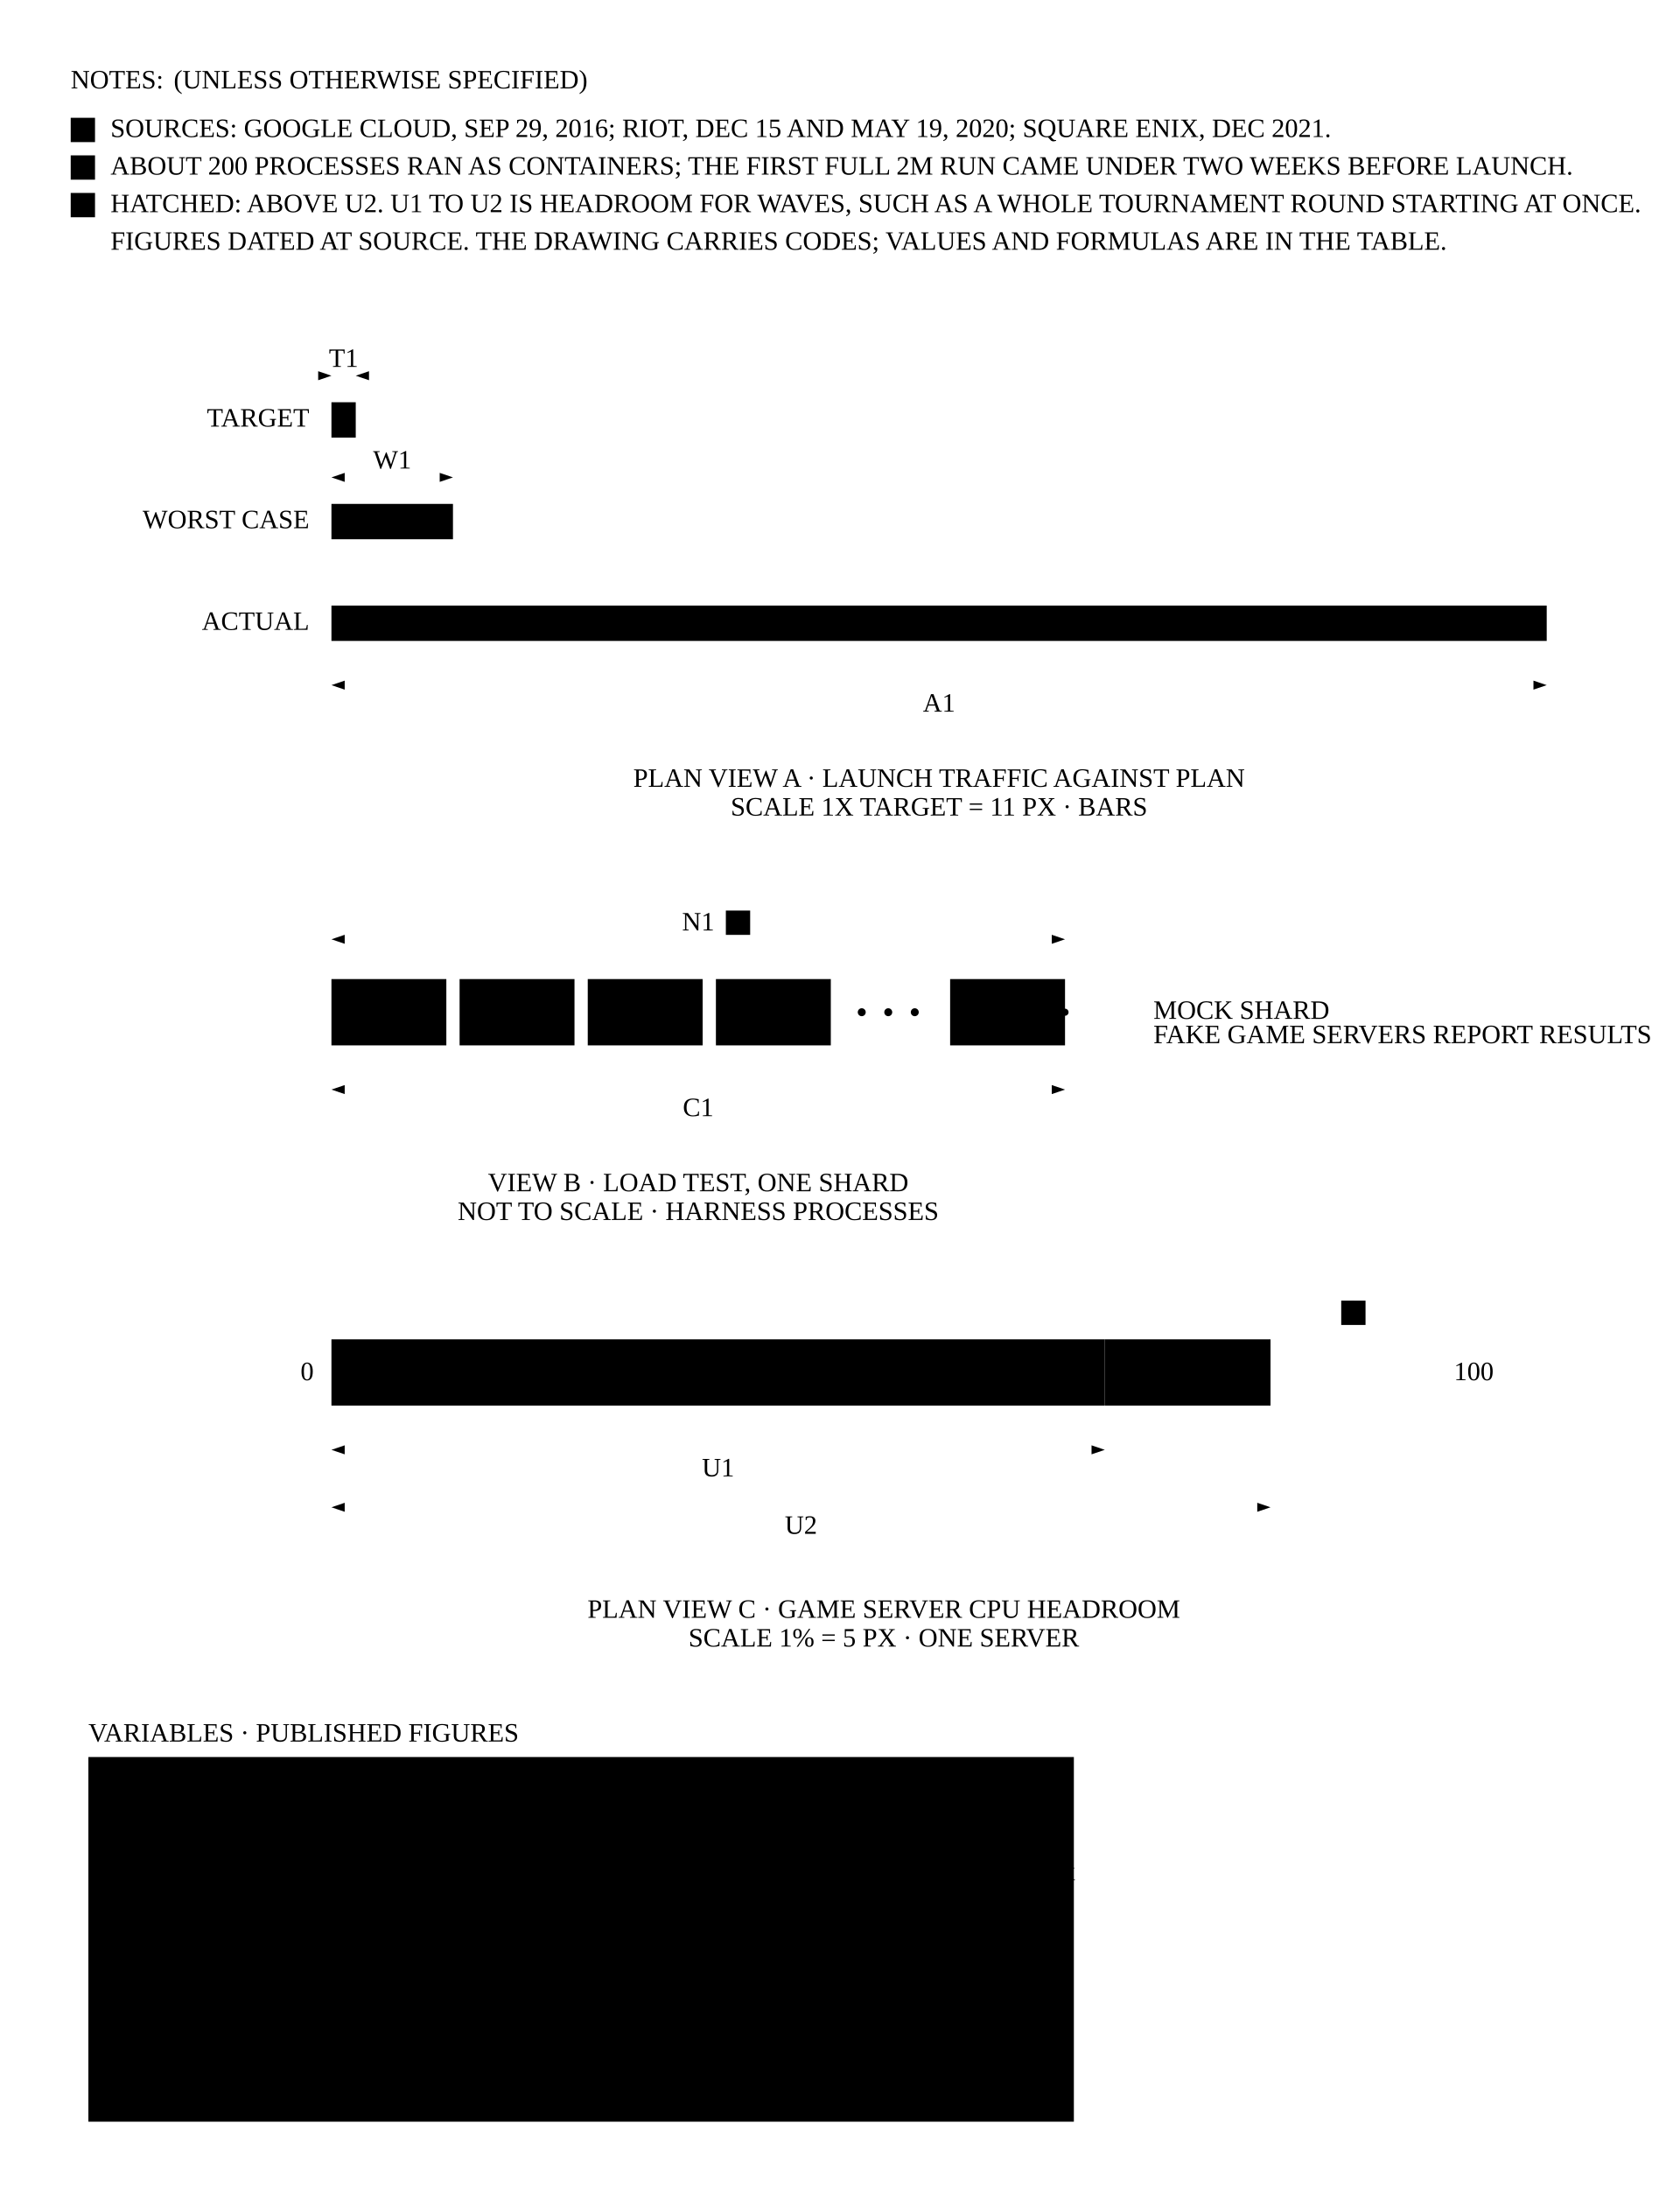
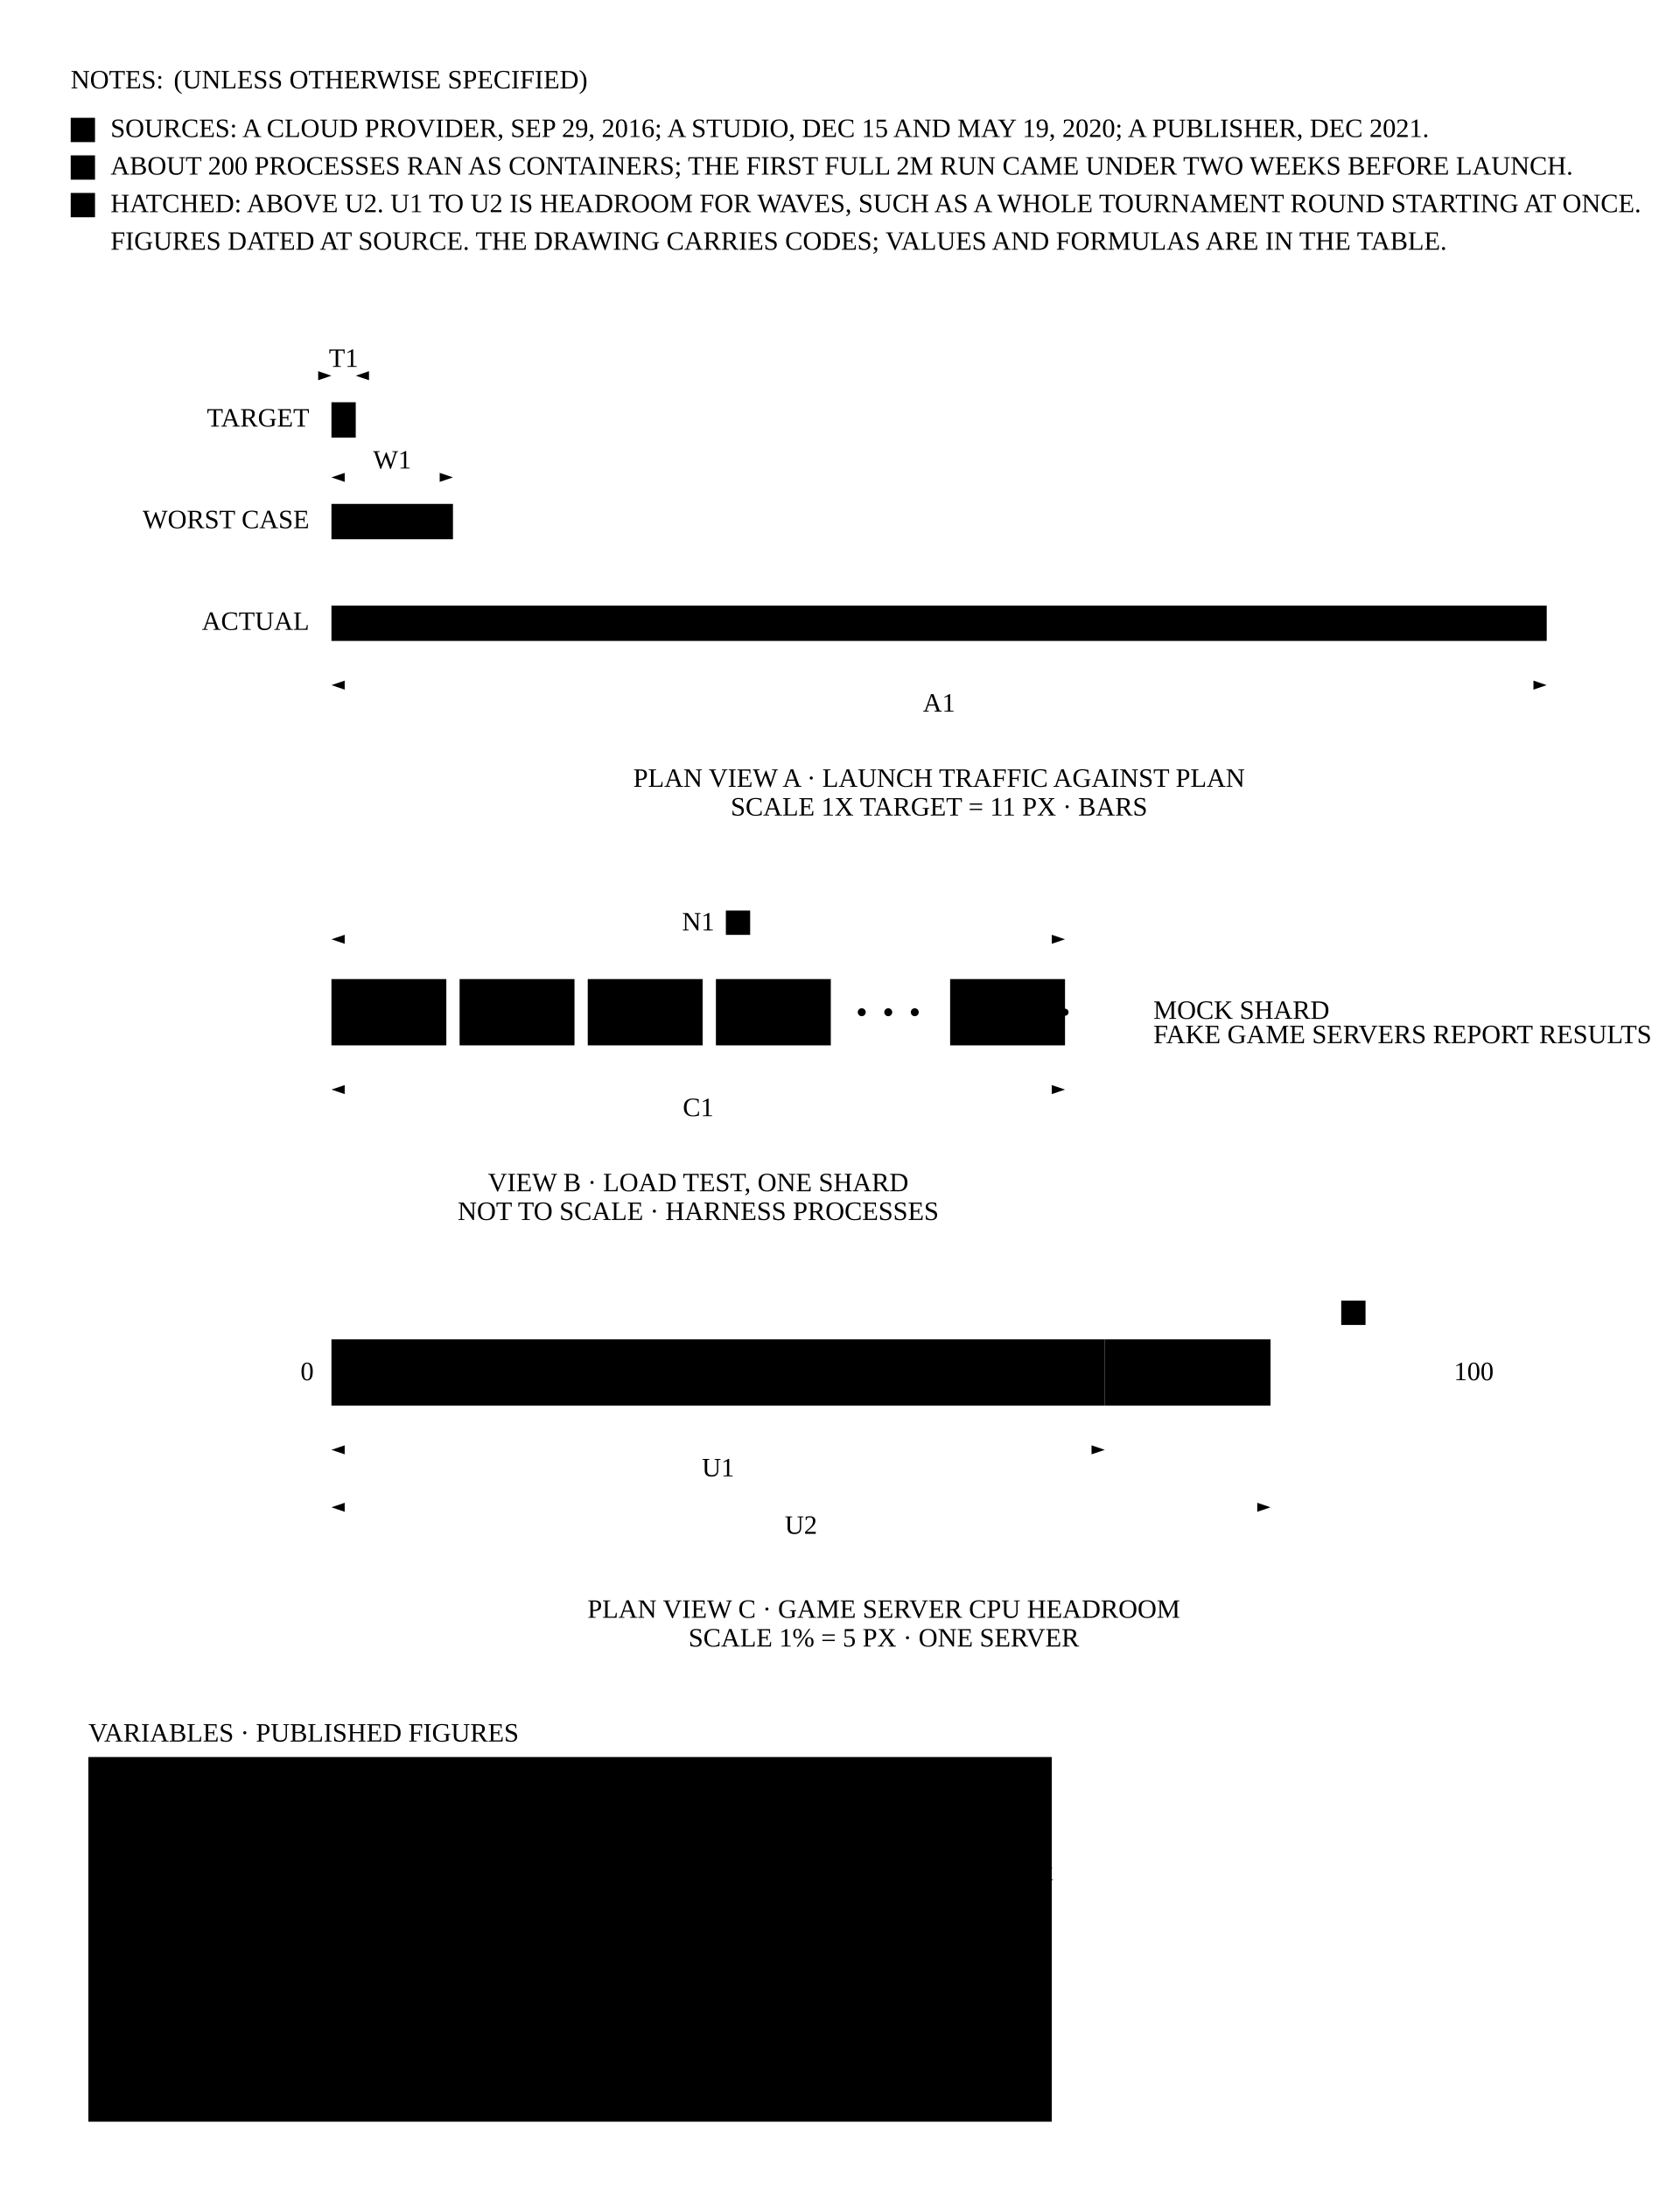
<svg xmlns="http://www.w3.org/2000/svg" class="dwg" viewBox="0 0 760 990">
  <defs>
    <marker id="gm-bkl-ah" viewBox="0 0 10 10" refX="10" refY="5" markerWidth="6" markerHeight="6" markerUnits="userSpaceOnUse" orient="auto-start-reverse">
      <path class="ah ink" d="M0,1.6L10,5L0,8.4Z" />
    </marker>
    <marker id="gm-bkl-ah-hl" viewBox="0 0 10 10" refX="10" refY="5" markerWidth="6" markerHeight="6" markerUnits="userSpaceOnUse" orient="auto-start-reverse">
      <path class="ah hl" d="M0,1.6L10,5L0,8.4Z" />
    </marker>
    <pattern id="gm-bkl-hatch" width="5" height="5" patternUnits="userSpaceOnUse" patternTransform="rotate(45)">
      <path class="hatch-ln" d="M0,0V5" />
    </pattern>
  </defs>
  <text class="nth" x="32" y="40">NOTES:</text>
  <text class="nt" x="78.6" y="40">(UNLESS OTHERWISE SPECIFIED)</text>
  <rect class="nb" x="32" y="53.3" width="11" height="11" />
  <text class="nbt" x="37.5" y="61.5" text-anchor="middle">1</text>
-   <text class="nt" x="50" y="62">SOURCES: GOOGLE CLOUD, SEP 29, 2016; RIOT, DEC 15 AND MAY 19, 2020; SQUARE ENIX, DEC 2021.</text>
+   <text class="nt" x="50" y="62">SOURCES: A CLOUD PROVIDER, SEP 29, 2016; A STUDIO, DEC 15 AND MAY 19, 2020; A PUBLISHER, DEC 2021.</text>
  <rect class="nb" x="32" y="70.3" width="11" height="11" />
  <text class="nbt" x="37.5" y="78.5" text-anchor="middle">2</text>
  <text class="nt" x="50" y="79">ABOUT 200 PROCESSES RAN AS CONTAINERS; THE FIRST FULL 2M RUN CAME UNDER TWO WEEKS BEFORE LAUNCH.</text>
  <rect class="nb" x="32" y="87.3" width="11" height="11" />
  <text class="nbt" x="37.5" y="95.5" text-anchor="middle">3</text>
  <text class="nt" x="50" y="96">HATCHED: ABOVE U2. U1 TO U2 IS HEADROOM FOR WAVES, SUCH AS A WHOLE TOURNAMENT ROUND STARTING AT ONCE.</text>
  <text class="nt" x="50" y="113">FIGURES DATED AT SOURCE. THE DRAWING CARRIES CODES; VALUES AND FORMULAS ARE IN THE TABLE.</text>
  <rect class="obj fill-2" x="150" y="182" width="11" height="16" />
  <text class="sl ink" x="140" y="193" text-anchor="end">TARGET</text>
  <path class="ext" d="M150,179L150,166" />
  <path class="ext" d="M161,179L161,166" />
  <path class="dim" d="M150,170L161,170" />
  <path class="dim" d="M140,170L150,170" marker-end="url(#gm-bkl-ah)" />
  <path class="dim" d="M171,170L161,170" marker-end="url(#gm-bkl-ah)" />
  <text class="dt" x="155.5" y="166" text-anchor="middle">T1</text>
  <rect class="obj fill-2" x="150" y="228" width="55" height="16" />
  <text class="sl ink" x="140" y="239" text-anchor="end">WORST CASE</text>
  <path class="ext" d="M150,225L150,212" />
  <path class="ext" d="M205,225L205,212" />
  <path class="dim" d="M150,216L205,216" marker-start="url(#gm-bkl-ah)" marker-end="url(#gm-bkl-ah)" />
  <text class="dt" x="177.5" y="212" text-anchor="middle">W1</text>
  <rect class="obj hl" x="150" y="274" width="550" height="16" />
  <text class="sl ink" x="140" y="285" text-anchor="end">ACTUAL</text>
  <path class="ext" d="M150,293L150,314" />
  <path class="ext" d="M700,293L700,314" />
  <path class="dim hl" d="M150,310L700,310" marker-start="url(#gm-bkl-ah-hl)" marker-end="url(#gm-bkl-ah-hl)" />
  <text class="dt hl" x="425" y="322" text-anchor="middle">A1</text>
  <text class="vt" x="425" y="356" text-anchor="middle">PLAN VIEW A · LAUNCH TRAFFIC AGAINST PLAN</text>
  <text class="vs" x="425" y="369" text-anchor="middle">SCALE 1X TARGET = 11 PX · BARS</text>
  <rect class="obj fill-2" x="150" y="443" width="52" height="30" />
  <text class="dt" x="176" y="461" text-anchor="middle">H1</text>
  <rect class="obj fill-2" x="208" y="443" width="52" height="30" />
  <text class="dt" x="234" y="461" text-anchor="middle">H1</text>
  <rect class="obj fill-2" x="266" y="443" width="52" height="30" />
  <text class="dt" x="292" y="461" text-anchor="middle">H1</text>
  <rect class="obj fill-2" x="324" y="443" width="52" height="30" />
  <text class="dt" x="350" y="461" text-anchor="middle">H1</text>
  <rect class="obj fill-2" x="430" y="443" width="52" height="30" />
  <text class="dt" x="456" y="461" text-anchor="middle">H1</text>
  <circle class="dot" cx="390" cy="458" r="1.8" />
  <circle class="dot" cx="402" cy="458" r="1.8" />
  <circle class="dot" cx="414" cy="458" r="1.8" />
  <path class="ext" d="M150,440L150,421" />
  <path class="ext" d="M482,440L482,421" />
  <path class="dim" d="M150,425L482,425" marker-start="url(#gm-bkl-ah)" marker-end="url(#gm-bkl-ah)" />
  <text class="dt" x="316" y="421" text-anchor="middle">N1</text>
  <rect class="nb" x="328.5" y="412" width="11" height="11" />
  <text class="nbt" x="334" y="420.2" text-anchor="middle">2</text>
  <path class="ext" d="M150,476L150,497" />
  <path class="ext" d="M482,476L482,497" />
  <path class="dim" d="M150,493L482,493" marker-start="url(#gm-bkl-ah)" marker-end="url(#gm-bkl-ah)" />
  <text class="dt" x="316" y="505" text-anchor="middle">C1</text>
  <circle class="dot" cx="482" cy="458" r="1.6" />
  <path class="leader" d="M482,458L508,458H518" />
  <text class="sl ink" x="522" y="461">MOCK SHARD</text>
  <text class="vs" x="522" y="472">FAKE GAME SERVERS REPORT RESULTS</text>
  <text class="vt" x="316" y="539" text-anchor="middle">VIEW B · LOAD TEST, ONE SHARD</text>
  <text class="vs" x="316" y="552" text-anchor="middle">NOT TO SCALE · HARNESS PROCESSES</text>
  <rect class="obj fill-1" x="150" y="606" width="350" height="30" />
  <rect class="obj fill-2" x="500" y="606" width="75" height="30" />
  <rect class="hatch" x="575" y="606" width="75" height="30" fill="url(#gm-bkl-hatch)" />
  <text class="sl ink" x="325" y="624" text-anchor="middle">PLANNED LOAD</text>
  <rect class="nb" x="607" y="588.5" width="11" height="11" />
  <text class="nbt" x="612.5" y="596.7" text-anchor="middle">3</text>
  <text class="dt" x="142" y="624.5" text-anchor="end">0</text>
  <text class="dt" x="658" y="624.5">100</text>
  <path class="ext" d="M150,639L150,660" />
  <path class="ext" d="M500,639L500,660" />
  <path class="dim" d="M150,656L500,656" marker-start="url(#gm-bkl-ah)" marker-end="url(#gm-bkl-ah)" />
  <text class="dt" x="325" y="668" text-anchor="middle">U1</text>
  <path class="ext" d="M575,639L575,686" />
  <path class="dim" d="M150,682L575,682" marker-start="url(#gm-bkl-ah)" marker-end="url(#gm-bkl-ah)" />
  <text class="dt" x="362.5" y="694" text-anchor="middle">U2</text>
  <text class="vt" x="400" y="732" text-anchor="middle">PLAN VIEW C · GAME SERVER CPU HEADROOM</text>
  <text class="vs" x="400" y="745" text-anchor="middle">SCALE 1% = 5 PX · ONE SERVER</text>
  <text class="vt" x="40" y="788">VARIABLES · PUBLISHED FIGURES</text>
-   <rect class="tbl" x="40" y="795" width="446" height="165" />
-   <path class="tbl" d="M40,810L486,810" />
-   <path class="tbl" d="M40,825L486,825" />
-   <path class="tbl" d="M40,840L486,840" />
-   <path class="tbl" d="M40,855L486,855" />
-   <path class="tbl" d="M40,870L486,870" />
-   <path class="tbl" d="M40,885L486,885" />
-   <path class="tbl" d="M40,900L486,900" />
-   <path class="tbl" d="M40,915L486,915" />
-   <path class="tbl" d="M40,930L486,930" />
-   <path class="tbl" d="M40,945L486,945" />
+   <rect class="tbl" x="40" y="795" width="436" height="165" />
+   <path class="tbl" d="M40,810L476,810" />
+   <path class="tbl" d="M40,825L476,825" />
+   <path class="tbl" d="M40,840L476,840" />
+   <path class="tbl" d="M40,855L476,855" />
+   <path class="tbl" d="M40,870L476,870" />
+   <path class="tbl" d="M40,885L476,885" />
+   <path class="tbl" d="M40,900L476,900" />
+   <path class="tbl" d="M40,915L476,915" />
+   <path class="tbl" d="M40,930L476,930" />
+   <path class="tbl" d="M40,945L476,945" />
  <path class="tbl" d="M77,795L77,960" />
-   <path class="tbl" d="M364,795L364,960" />
+   <path class="tbl" d="M354,795L354,960" />
  <text class="th" x="46" y="805.2">CODE</text>
-   <text class="th" x="220.5" y="805.2" text-anchor="middle">VARIABLE</text>
-   <text class="th" x="425" y="805.2" text-anchor="middle">VALUE</text>
+   <text class="th" x="215.5" y="805.2" text-anchor="middle">VARIABLE</text>
+   <text class="th" x="415" y="805.2" text-anchor="middle">VALUE</text>
  <text class="tc" x="46" y="820.7">T1</text>
-   <text class="tc" x="220.5" y="820.7" text-anchor="middle">planned traffic, the target (Pokémon GO)</text>
-   <text class="tc" x="425" y="820.7" text-anchor="middle">1x</text>
+   <text class="tc" x="215.5" y="820.7" text-anchor="middle">planned traffic, the target (location-based mobile game)</text>
+   <text class="tc" x="415" y="820.7" text-anchor="middle">1x</text>
  <text class="tc" x="46" y="835.7">W1</text>
-   <text class="tc" x="220.5" y="835.7" text-anchor="middle">worst-case estimate</text>
-   <text class="tc" x="425" y="835.7" text-anchor="middle">5 × T1 = 5x</text>
+   <text class="tc" x="215.5" y="835.7" text-anchor="middle">worst-case estimate</text>
+   <text class="tc" x="415" y="835.7" text-anchor="middle">5 × T1 = 5x</text>
  <text class="tc" x="46" y="850.7">A1</text>
-   <text class="tc" x="220.5" y="850.7" text-anchor="middle">actual launch traffic</text>
-   <text class="tc" x="425" y="850.7" text-anchor="middle">10 × W1 = 50 × T1 = 50x</text>
+   <text class="tc" x="215.5" y="850.7" text-anchor="middle">actual launch traffic</text>
+   <text class="tc" x="415" y="850.7" text-anchor="middle">10 × W1 = 50 × T1 = 50x</text>
  <text class="tc" x="46" y="865.7">H1</text>
-   <text class="tc" x="220.5" y="865.7" text-anchor="middle">simulated players per harness process, 4 CPUs (VALORANT)</text>
-   <text class="tc" x="425" y="865.7" text-anchor="middle">10,000</text>
+   <text class="tc" x="215.5" y="865.7" text-anchor="middle">simulated players per harness process, 4 CPUs (shooter)</text>
+   <text class="tc" x="415" y="865.7" text-anchor="middle">10,000</text>
  <text class="tc" x="46" y="880.7">N1</text>
-   <text class="tc" x="220.5" y="880.7" text-anchor="middle">harness processes</text>
-   <text class="tc" x="425" y="880.7" text-anchor="middle">C1 ÷ H1 = 200</text>
+   <text class="tc" x="215.5" y="880.7" text-anchor="middle">harness processes</text>
+   <text class="tc" x="415" y="880.7" text-anchor="middle">C1 ÷ H1 = 200</text>
  <text class="tc" x="46" y="895.7">C1</text>
-   <text class="tc" x="220.5" y="895.7" text-anchor="middle">concurrent players per shard, the goal</text>
-   <text class="tc" x="425" y="895.7" text-anchor="middle">H1 × N1 = 2,000,000</text>
+   <text class="tc" x="215.5" y="895.7" text-anchor="middle">concurrent players per shard, the goal</text>
+   <text class="tc" x="415" y="895.7" text-anchor="middle">H1 × N1 = 2,000,000</text>
  <text class="tc" x="46" y="910.7">U1</text>
-   <text class="tc" x="220.5" y="910.7" text-anchor="middle">game server CPU target, % (League Clash)</text>
-   <text class="tc" x="425" y="910.7" text-anchor="middle">70</text>
+   <text class="tc" x="215.5" y="910.7" text-anchor="middle">game server CPU target, % (MOBA tournament mode)</text>
+   <text class="tc" x="415" y="910.7" text-anchor="middle">70</text>
  <text class="tc" x="46" y="925.7">U2</text>
-   <text class="tc" x="220.5" y="925.7" text-anchor="middle">CPU where players see latency and missed requests, %</text>
-   <text class="tc" x="425" y="925.7" text-anchor="middle">85</text>
+   <text class="tc" x="215.5" y="925.7" text-anchor="middle">CPU where players see latency and missed requests, %</text>
+   <text class="tc" x="415" y="925.7" text-anchor="middle">85</text>
  <text class="tc" x="46" y="940.7">S1</text>
-   <text class="tc" x="220.5" y="940.7" text-anchor="middle">game starts per minute</text>
-   <text class="tc" x="425" y="940.7" text-anchor="middle">1.5 × p99 of peak starts</text>
+   <text class="tc" x="215.5" y="940.7" text-anchor="middle">game starts per minute</text>
+   <text class="tc" x="415" y="940.7" text-anchor="middle">1.5 × p99 of peak starts</text>
  <text class="tc" x="46" y="955.7">Q1</text>
-   <text class="tc" x="220.5" y="955.7" text-anchor="middle">FFXIV login queue cap per logical data center</text>
-   <text class="tc" x="425" y="955.7" text-anchor="middle">17,000</text>
+   <text class="tc" x="215.5" y="955.7" text-anchor="middle">MMO login queue cap per logical data center</text>
+   <text class="tc" x="415" y="955.7" text-anchor="middle">17,000</text>
</svg>
